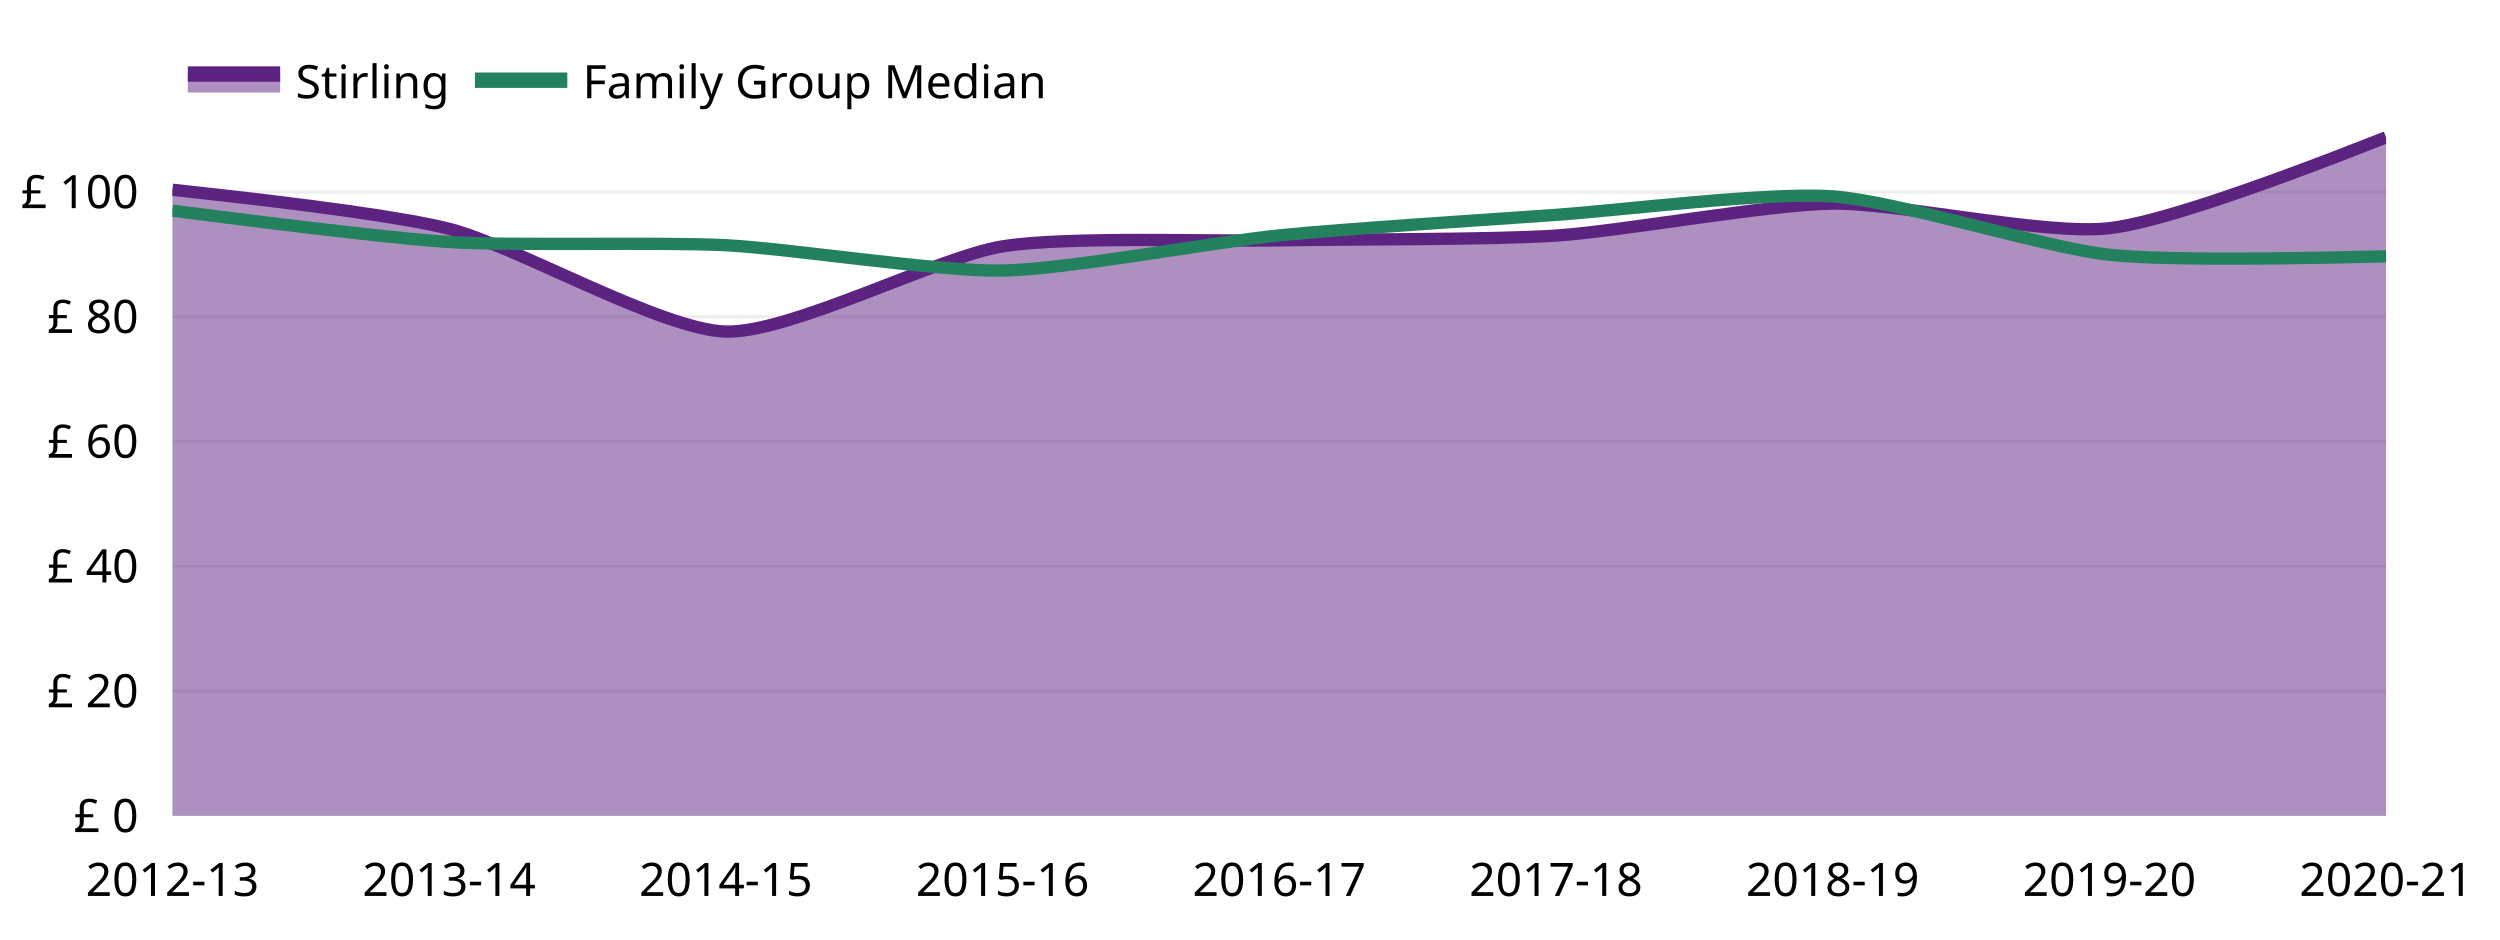
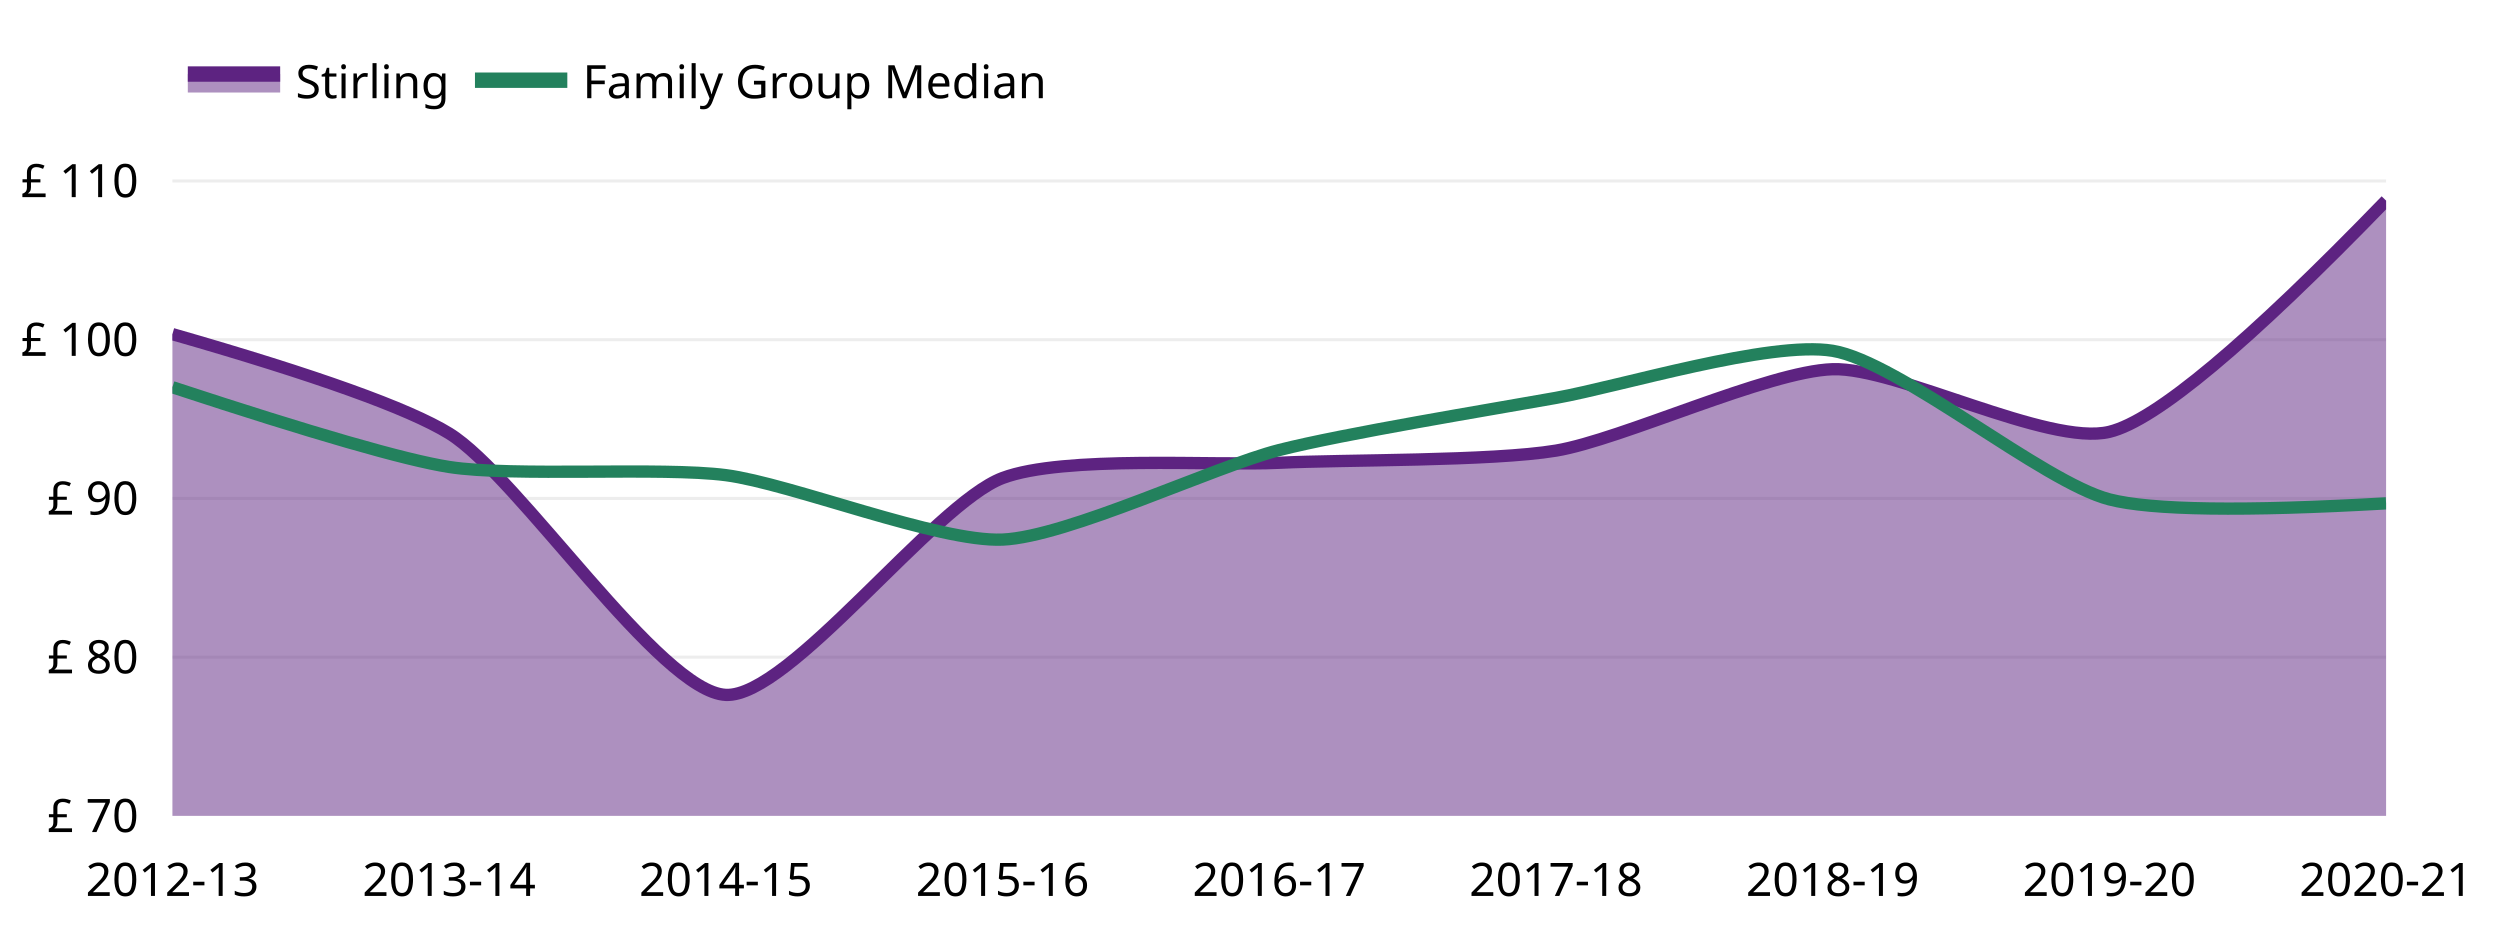
<svg xmlns="http://www.w3.org/2000/svg" class="main-svg" width="812" height="305" style="" viewBox="0 0 812 305">
  <rect x="0" y="0" width="812" height="305" style="fill: rgb(255, 255, 255); fill-opacity: 1;" />
-   <defs id="defs-d70c84">
+   <defs id="defs-4a7a02">
    <g class="clips">
-       <clipPath id="clipd70c84xyplot" class="plotclip">
+       <clipPath id="clip4a7a02xyplot" class="plotclip">
        <rect width="719" height="232" />
      </clipPath>
-       <clipPath class="axesclip" id="clipd70c84x">
+       <clipPath class="axesclip" id="clip4a7a02x">
        <rect x="56" y="0" width="719" height="305" />
      </clipPath>
-       <clipPath class="axesclip" id="clipd70c84y">
+       <clipPath class="axesclip" id="clip4a7a02y">
        <rect x="0" y="33" width="812" height="232" />
      </clipPath>
-       <clipPath class="axesclip" id="clipd70c84xy">
+       <clipPath class="axesclip" id="clip4a7a02xy">
        <rect x="56" y="33" width="719" height="232" />
      </clipPath>
    </g>
    <g class="gradients" />
    <g class="patterns" />
  </defs>
  <g class="bglayer">
    <rect class="bg" x="46" y="23" width="739" height="252" style="fill: rgb(0, 0, 0); fill-opacity: 0; stroke-width: 0;" />
  </g>
  <g class="layer-below">
    <g class="imagelayer" />
    <g class="shapelayer" />
  </g>
  <g class="cartesianlayer">
    <g class="subplot xy">
      <g class="layer-subplot">
        <g class="shapelayer" />
        <g class="imagelayer" />
      </g>
      <g class="gridlayer">
        <g class="x">
          <path class="xgrid crisp" transform="translate(145.88,0)" d="M0,33v232" style="stroke: rgb(255, 255, 255); stroke-opacity: 1; stroke-width: 1px;" />
          <path class="xgrid crisp" transform="translate(235.75,0)" d="M0,33v232" style="stroke: rgb(255, 255, 255); stroke-opacity: 1; stroke-width: 1px;" />
          <path class="xgrid crisp" transform="translate(325.63,0)" d="M0,33v232" style="stroke: rgb(255, 255, 255); stroke-opacity: 1; stroke-width: 1px;" />
          <path class="xgrid crisp" transform="translate(415.5,0)" d="M0,33v232" style="stroke: rgb(255, 255, 255); stroke-opacity: 1; stroke-width: 1px;" />
          <path class="xgrid crisp" transform="translate(505.38,0)" d="M0,33v232" style="stroke: rgb(255, 255, 255); stroke-opacity: 1; stroke-width: 1px;" />
          <path class="xgrid crisp" transform="translate(595.25,0)" d="M0,33v232" style="stroke: rgb(255, 255, 255); stroke-opacity: 1; stroke-width: 1px;" />
          <path class="xgrid crisp" transform="translate(685.13,0)" d="M0,33v232" style="stroke: rgb(255, 255, 255); stroke-opacity: 1; stroke-width: 1px;" />
        </g>
        <g class="y">
-           <path class="ygrid crisp" transform="translate(0,224.47)" d="M56,0h719" style="stroke: rgb(237, 237, 237); stroke-opacity: 1; stroke-width: 1px;" />
-           <path class="ygrid crisp" transform="translate(0,183.94)" d="M56,0h719" style="stroke: rgb(237, 237, 237); stroke-opacity: 1; stroke-width: 1px;" />
-           <path class="ygrid crisp" transform="translate(0,143.42)" d="M56,0h719" style="stroke: rgb(237, 237, 237); stroke-opacity: 1; stroke-width: 1px;" />
-           <path class="ygrid crisp" transform="translate(0,102.89)" d="M56,0h719" style="stroke: rgb(237, 237, 237); stroke-opacity: 1; stroke-width: 1px;" />
-           <path class="ygrid crisp" transform="translate(0,62.36)" d="M56,0h719" style="stroke: rgb(237, 237, 237); stroke-opacity: 1; stroke-width: 1px;" />
+           <path class="ygrid crisp" transform="translate(0,213.44)" d="M56,0h719" style="stroke: rgb(237, 237, 237); stroke-opacity: 1; stroke-width: 1px;" />
+           <path class="ygrid crisp" transform="translate(0,161.89)" d="M56,0h719" style="stroke: rgb(237, 237, 237); stroke-opacity: 1; stroke-width: 1px;" />
+           <path class="ygrid crisp" transform="translate(0,110.33)" d="M56,0h719" style="stroke: rgb(237, 237, 237); stroke-opacity: 1; stroke-width: 1px;" />
+           <path class="ygrid crisp" transform="translate(0,58.78)" d="M56,0h719" style="stroke: rgb(237, 237, 237); stroke-opacity: 1; stroke-width: 1px;" />
        </g>
      </g>
-       <g class="zerolinelayer">
-         <path class="yzl zl crisp" transform="translate(0,265)" d="M56,0h719" style="stroke: rgb(255, 255, 255); stroke-opacity: 1; stroke-width: 2px;" />
-       </g>
+       <g class="zerolinelayer" />
      <path class="xlines-below" />
      <path class="ylines-below" />
      <g class="overlines-below" />
      <g class="xaxislayer-below" />
      <g class="yaxislayer-below" />
      <g class="overaxes-below" />
-       <g class="plot" transform="translate(56,33)" clip-path="url(#clipd70c84xyplot)">
+       <g class="plot" transform="translate(56,33)" clip-path="url(#clip4a7a02xyplot)">
        <g class="scatterlayer mlayer">
-           <g class="trace scatter trace110a1a" style="stroke-miterlimit: 2;">
+           <g class="trace scatter trace04d60d" style="stroke-miterlimit: 2;">
            <g class="fills">
              <g>
-                 <path class="js-fill" d="M719,232L0,232L0,28.64Q69.19,36.08 89.88,41.32C111.15,46.7 158.68,74.1 179.75,74.7C200.62,75.29 248.42,50.45 269.63,47.02C290.37,43.67 338.53,45.48 359.5,45.07C380.47,44.66 428.44,44.91 449.38,43.52C470.38,42.13 518.27,33.41 539.25,33.13C560.21,32.85 608.4,43.5 629.13,41.12Q650.35,38.68 719,11.6" style="fill: rgb(93, 35, 129); fill-opacity: 0.5; stroke-width: 0;" />
+                 <path class="js-fill" d="M719,592.89L0,592.89L0,75.52Q70.1,95.62 89.88,107.77C112.39,121.6 158.35,191.71 179.75,192.7C200.32,193.65 247.26,130.68 269.63,122.26C289.49,114.79 338.53,118.35 359.5,117.31C380.47,116.27 428.62,116.82 449.38,113.36C470.57,109.83 518.19,87.59 539.25,86.92C560.14,86.26 609.27,112.05 629.13,107.26Q651.52,101.86 719,32.15" style="fill: rgb(93, 35, 129); fill-opacity: 0.5; stroke-width: 0;" />
              </g>
            </g>
            <g class="errorbars" />
            <g class="lines">
-               <path class="js-line" d="M0,28.64Q69.19,36.08 89.88,41.32C111.15,46.7 158.68,74.1 179.75,74.7C200.62,75.29 248.42,50.45 269.63,47.02C290.37,43.67 338.53,45.48 359.5,45.07C380.47,44.66 428.44,44.91 449.38,43.52C470.38,42.13 518.27,33.41 539.25,33.13C560.21,32.85 608.4,43.5 629.13,41.12Q650.35,38.68 719,11.6" style="vector-effect: non-scaling-stroke; fill: none; stroke: rgb(93, 35, 129); stroke-opacity: 1; stroke-width: 4px; opacity: 1;" />
+               <path class="js-line" d="M0,75.52Q70.1,95.62 89.88,107.77C112.39,121.6 158.35,191.71 179.75,192.7C200.32,193.65 247.26,130.68 269.63,122.26C289.49,114.79 338.53,118.35 359.5,117.31C380.47,116.27 428.62,116.82 449.38,113.36C470.57,109.83 518.19,87.59 539.25,86.92C560.14,86.26 609.27,112.05 629.13,107.26Q651.52,101.86 719,32.15" style="vector-effect: non-scaling-stroke; fill: none; stroke: rgb(93, 35, 129); stroke-opacity: 1; stroke-width: 4px; opacity: 1;" />
            </g>
            <g class="points" />
            <g class="text" />
          </g>
-           <g class="trace scatter trace44252a" style="stroke-miterlimit: 2; opacity: 1;">
+           <g class="trace scatter trace760cb3" style="stroke-miterlimit: 2; opacity: 1;">
            <g class="fills" />
            <g class="errorbars" />
            <g class="lines">
-               <path class="js-line" d="M0,35.43Q68.88,44.3 89.88,45.61C110.82,46.91 158.8,45.57 179.75,46.65C200.74,47.73 248.68,55.25 269.63,54.88C290.62,54.51 338.5,45.56 359.5,43.45C380.44,41.34 428.41,38.27 449.38,36.79C470.35,35.31 518.38,29.3 539.25,30.78C560.32,32.27 608.04,47.49 629.13,49.75Q649.99,51.99 719,50.25" style="vector-effect: non-scaling-stroke; fill: none; stroke: rgb(35, 129, 93); stroke-opacity: 1; stroke-width: 4px; opacity: 1;" />
+               <path class="js-line" d="M0,92.77Q68.7,115.36 89.88,118.67C110.65,121.92 158.91,118.62 179.75,121.33C200.86,124.07 248.78,143.14 269.63,142.26C290.72,141.37 338.36,118.56 359.5,113.17C380.3,107.87 428.39,99.99 449.38,96.23C470.33,92.47 518.84,77.6 539.25,80.94C560.84,84.47 607.45,123.58 629.13,129.2Q649.48,134.47 719,130.49" style="vector-effect: non-scaling-stroke; fill: none; stroke: rgb(35, 129, 93); stroke-opacity: 1; stroke-width: 4px; opacity: 1;" />
            </g>
            <g class="points" />
            <g class="text" />
          </g>
        </g>
      </g>
      <g class="overplot" />
      <path class="xlines-above crisp" d="M0,0" style="fill: none;" />
      <path class="ylines-above crisp" d="M0,0" style="fill: none;" />
      <g class="overlines-above" />
      <g class="xaxislayer-above">
        <g class="xtick">
          <text text-anchor="middle" x="0" y="291" transform="translate(56,0)" style="font-family: 'Segoe UI Semibold'; font-size: 15px; fill: rgb(0, 0, 0); fill-opacity: 1; white-space: pre; opacity: 1;">2012-13</text>
        </g>
        <g class="xtick">
          <text text-anchor="middle" x="0" y="291" transform="translate(145.88,0)" style="font-family: 'Segoe UI Semibold'; font-size: 15px; fill: rgb(0, 0, 0); fill-opacity: 1; white-space: pre; opacity: 1;">2013-14</text>
        </g>
        <g class="xtick">
          <text text-anchor="middle" x="0" y="291" transform="translate(235.75,0)" style="font-family: 'Segoe UI Semibold'; font-size: 15px; fill: rgb(0, 0, 0); fill-opacity: 1; white-space: pre; opacity: 1;">2014-15</text>
        </g>
        <g class="xtick">
          <text text-anchor="middle" x="0" y="291" transform="translate(325.63,0)" style="font-family: 'Segoe UI Semibold'; font-size: 15px; fill: rgb(0, 0, 0); fill-opacity: 1; white-space: pre; opacity: 1;">2015-16</text>
        </g>
        <g class="xtick">
          <text text-anchor="middle" x="0" y="291" transform="translate(415.5,0)" style="font-family: 'Segoe UI Semibold'; font-size: 15px; fill: rgb(0, 0, 0); fill-opacity: 1; white-space: pre; opacity: 1;">2016-17</text>
        </g>
        <g class="xtick">
          <text text-anchor="middle" x="0" y="291" transform="translate(505.38,0)" style="font-family: 'Segoe UI Semibold'; font-size: 15px; fill: rgb(0, 0, 0); fill-opacity: 1; white-space: pre; opacity: 1;">2017-18</text>
        </g>
        <g class="xtick">
          <text text-anchor="middle" x="0" y="291" transform="translate(595.25,0)" style="font-family: 'Segoe UI Semibold'; font-size: 15px; fill: rgb(0, 0, 0); fill-opacity: 1; white-space: pre; opacity: 1;">2018-19</text>
        </g>
        <g class="xtick">
          <text text-anchor="middle" x="0" y="291" transform="translate(685.13,0)" style="font-family: 'Segoe UI Semibold'; font-size: 15px; fill: rgb(0, 0, 0); fill-opacity: 1; white-space: pre; opacity: 1;">2019-20</text>
        </g>
        <g class="xtick">
          <text text-anchor="middle" x="0" y="291" transform="translate(775,0)" style="font-family: 'Segoe UI Semibold'; font-size: 15px; fill: rgb(0, 0, 0); fill-opacity: 1; white-space: pre; opacity: 1;">2020-21</text>
        </g>
      </g>
      <g class="yaxislayer-above">
        <g class="ytick">
-           <text text-anchor="end" x="45" y="5.25" transform="translate(0,265)" style="font-family: 'Segoe UI Semibold'; font-size: 15px; fill: rgb(0, 0, 0); fill-opacity: 1; white-space: pre; opacity: 1;">£ 0</text>
+           <text text-anchor="end" x="45" y="5.25" transform="translate(0,265)" style="font-family: 'Segoe UI Semibold'; font-size: 15px; fill: rgb(0, 0, 0); fill-opacity: 1; white-space: pre; opacity: 1;">£ 70</text>
        </g>
        <g class="ytick">
-           <text text-anchor="end" x="45" y="5.25" style="font-family: 'Segoe UI Semibold'; font-size: 15px; fill: rgb(0, 0, 0); fill-opacity: 1; white-space: pre; opacity: 1;" transform="translate(0,224.47)">£ 20</text>
+           <text text-anchor="end" x="45" y="5.25" style="font-family: 'Segoe UI Semibold'; font-size: 15px; fill: rgb(0, 0, 0); fill-opacity: 1; white-space: pre; opacity: 1;" transform="translate(0,213.44)">£ 80</text>
        </g>
        <g class="ytick">
-           <text text-anchor="end" x="45" y="5.25" style="font-family: 'Segoe UI Semibold'; font-size: 15px; fill: rgb(0, 0, 0); fill-opacity: 1; white-space: pre; opacity: 1;" transform="translate(0,183.94)">£ 40</text>
+           <text text-anchor="end" x="45" y="5.25" style="font-family: 'Segoe UI Semibold'; font-size: 15px; fill: rgb(0, 0, 0); fill-opacity: 1; white-space: pre; opacity: 1;" transform="translate(0,161.89)">£ 90</text>
        </g>
        <g class="ytick">
-           <text text-anchor="end" x="45" y="5.25" style="font-family: 'Segoe UI Semibold'; font-size: 15px; fill: rgb(0, 0, 0); fill-opacity: 1; white-space: pre; opacity: 1;" transform="translate(0,143.42)">£ 60</text>
+           <text text-anchor="end" x="45" y="5.25" style="font-family: 'Segoe UI Semibold'; font-size: 15px; fill: rgb(0, 0, 0); fill-opacity: 1; white-space: pre; opacity: 1;" transform="translate(0,110.33)">£ 100</text>
        </g>
        <g class="ytick">
-           <text text-anchor="end" x="45" y="5.25" style="font-family: 'Segoe UI Semibold'; font-size: 15px; fill: rgb(0, 0, 0); fill-opacity: 1; white-space: pre; opacity: 1;" transform="translate(0,102.89)">£ 80</text>
-         </g>
-         <g class="ytick">
-           <text text-anchor="end" x="45" y="5.25" style="font-family: 'Segoe UI Semibold'; font-size: 15px; fill: rgb(0, 0, 0); fill-opacity: 1; white-space: pre; opacity: 1;" transform="translate(0,62.36)">£ 100</text>
+           <text text-anchor="end" x="45" y="5.25" style="font-family: 'Segoe UI Semibold'; font-size: 15px; fill: rgb(0, 0, 0); fill-opacity: 1; white-space: pre; opacity: 1;" transform="translate(0,58.78)">£ 110</text>
        </g>
      </g>
      <g class="overaxes-above" />
    </g>
  </g>
  <g class="polarlayer" />
  <g class="smithlayer" />
  <g class="ternarylayer" />
  <g class="geolayer" />
  <g class="funnelarealayer" />
  <g class="pielayer" />
  <g class="iciclelayer" />
  <g class="treemaplayer" />
  <g class="sunburstlayer" />
  <g class="glimages" />
-   <defs id="topdefs-d70c84">
+   <defs id="topdefs-4a7a02">
    <g class="clips" />
-     <clipPath id="legendd70c84">
+     <clipPath id="legend4a7a02">
      <rect width="285" height="33" x="0" y="0" />
    </clipPath>
  </defs>
  <g class="layer-above">
    <g class="imagelayer" />
    <g class="shapelayer" />
  </g>
  <g class="infolayer">
    <g class="legend" pointer-events="all" transform="translate(56,9.8)">
      <rect class="bg" shape-rendering="crispEdges" width="285" height="33" x="0" y="0" style="stroke: rgb(68, 68, 68); stroke-opacity: 1; fill: rgb(0, 0, 0); fill-opacity: 0; stroke-width: 0px;" />
-       <g class="scrollbox" transform="" clip-path="url(#legendd70c84)">
+       <g class="scrollbox" transform="" clip-path="url(#legend4a7a02)">
        <g class="groups">
          <g class="traces" transform="translate(0,16.25)" style="opacity: 1;">
            <text class="legendtext" text-anchor="start" x="40" y="5.85" style="font-family: 'Segoe UI Semibold'; font-size: 15px; fill: rgb(0, 0, 0); fill-opacity: 1; white-space: pre;">Stirling</text>
            <g class="layers">
              <g class="legendfill">
                <path class="js-fill" d="M5,-2h30v6h-30z" style="stroke-width: 0; fill: rgb(93, 35, 129); fill-opacity: 0.5;" />
              </g>
              <g class="legendlines">
                <path class="js-line" d="M5,-2h30" style="fill: none; stroke: rgb(93, 35, 129); stroke-opacity: 1; stroke-width: 5px;" />
              </g>
              <g class="legendsymbols">
                <g class="legendpoints" />
              </g>
            </g>
            <rect class="legendtoggle" x="0" y="-11.25" width="90.766" height="22.5" style="fill: rgb(0, 0, 0); fill-opacity: 0;" />
          </g>
          <g class="traces" transform="translate(93.26562,16.25)" style="opacity: 1;">
            <text class="legendtext" text-anchor="start" x="40" y="5.85" style="font-family: 'Segoe UI Semibold'; font-size: 15px; fill: rgb(0, 0, 0); fill-opacity: 1; white-space: pre;">Family Group Median</text>
            <g class="layers" style="opacity: 1;">
              <g class="legendfill" />
              <g class="legendlines">
                <path class="js-line" d="M5,0h30" style="fill: none; stroke: rgb(35, 129, 93); stroke-opacity: 1; stroke-width: 5px;" />
              </g>
              <g class="legendsymbols">
                <g class="legendpoints" />
              </g>
            </g>
            <rect class="legendtoggle" x="0" y="-11.25" width="188.609" height="22.5" style="fill: rgb(0, 0, 0); fill-opacity: 0;" />
          </g>
        </g>
      </g>
      <rect class="scrollbar" rx="20" ry="3" width="0" height="0" x="0" y="0" style="fill: rgb(128, 139, 164); fill-opacity: 1;" />
    </g>
    <g class="g-gtitle" />
    <g class="g-xtitle" />
    <g class="g-ytitle" />
  </g>
</svg>
